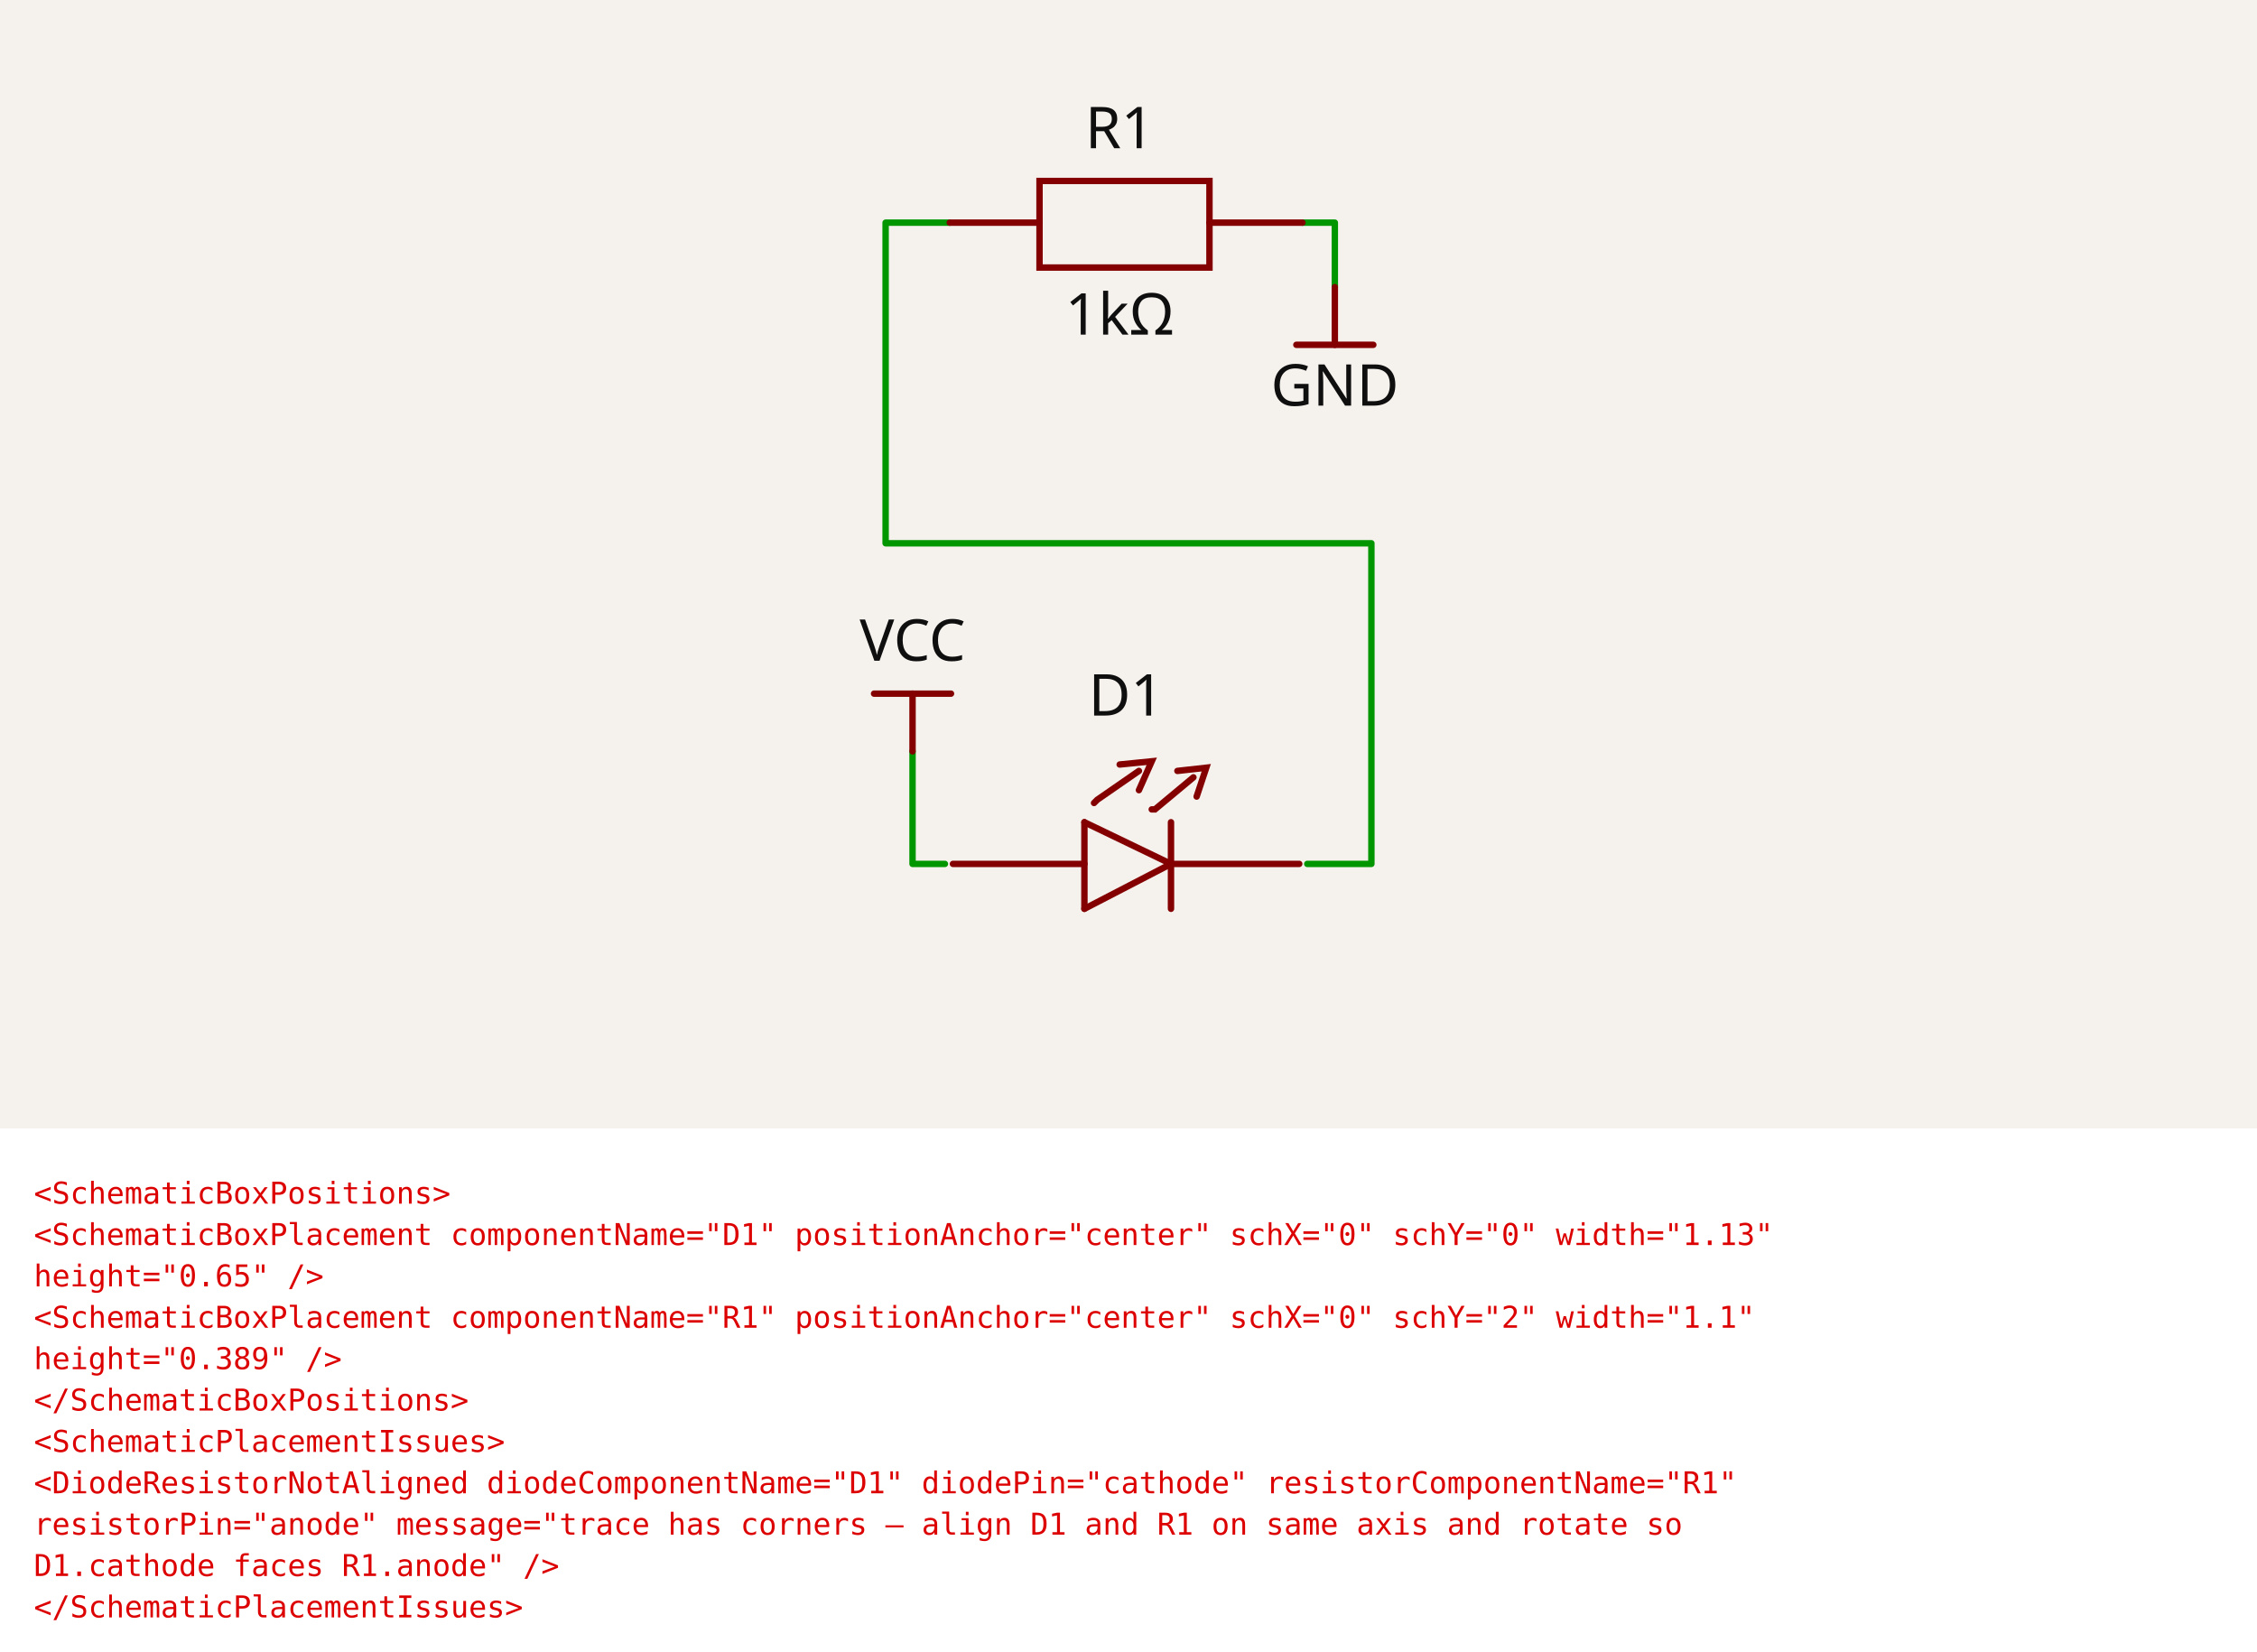
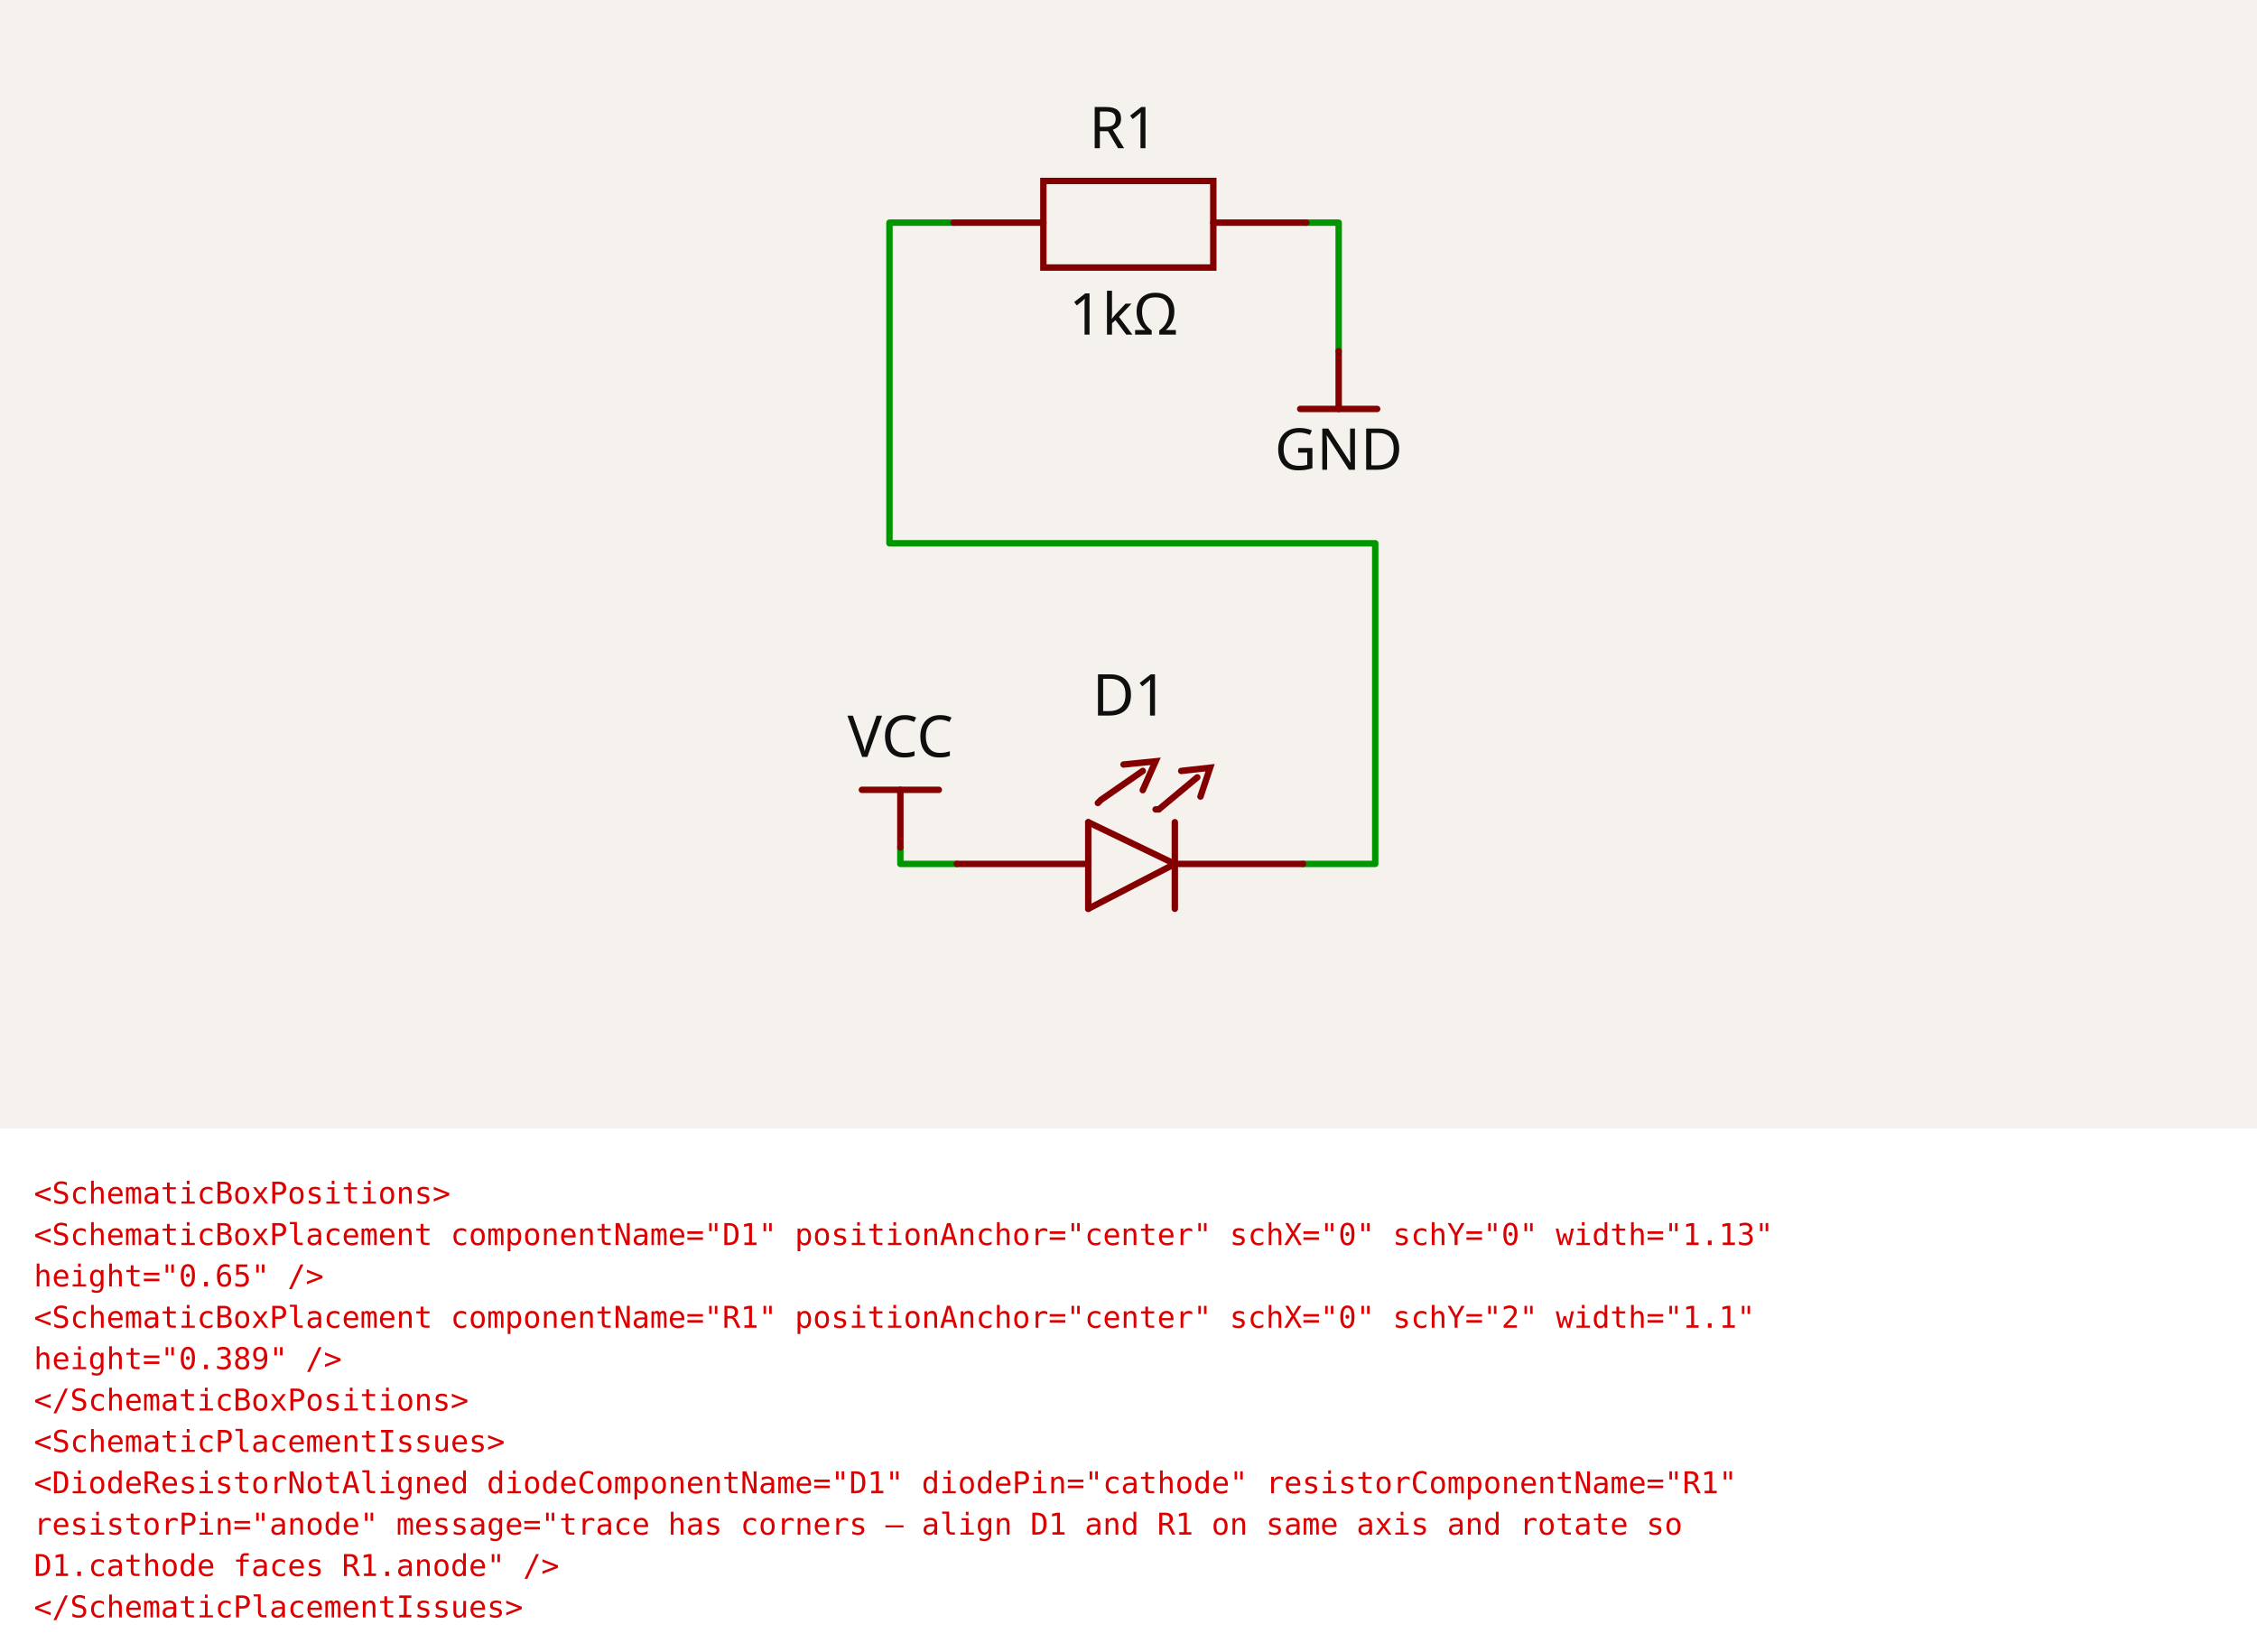
<svg xmlns="http://www.w3.org/2000/svg" width="1200" height="878" viewBox="0 0 1200 878" role="img" aria-label="schematic analysis fixture">
  <g transform="translate(0, 0)">
    <style>
              .boundary { fill: rgb(245, 241, 237); }
              .schematic-boundary { fill: none; stroke: #fff; }
              .component { fill: none; stroke: rgb(132, 0, 0); }
              .chip { fill: rgb(255, 255, 194); stroke: rgb(132, 0, 0); }
              .component-pin { fill: none; stroke: rgb(132, 0, 0); }
              /* Basic per-trace hover fallback */
              .trace:hover {
                filter: invert(1);
              }
              .trace:hover .trace-crossing-outline {
                opacity: 0;
              }
              .trace:hover .trace-junction {
                filter: invert(1);
              }
              /* Net-hover highlighting: when a trace or its overlays are hovered,
                 invert color for all traces (base + overlays) sharing the same
                 subcircuit connectivity key. Also hide crossing outline during hover. */
-               svg:has(:is(g.trace[data-subcircuit-connectivity-map-key="undefined"], g.trace-overlays[data-subcircuit-connectivity-map-key="undefined"]):hover) :is(g.trace[data-subcircuit-connectivity-map-key="undefined"], g.trace-overlays[data-subcircuit-connectivity-map-key="undefined"]) { filter: invert(1); }
- svg:has(:is(g.trace[data-subcircuit-connectivity-map-key="undefined"], g.trace-overlays[data-subcircuit-connectivity-map-key="undefined"]):hover) g.trace-overlays[data-subcircuit-connectivity-map-key="undefined"] .trace-crossing-outline { opacity: 0; }
+               svg:has(:is(g.trace[data-subcircuit-connectivity-map-key="unnamedsubcircuitsubcircuit_source_group_0_connectivity_net0"], g.trace-overlays[data-subcircuit-connectivity-map-key="unnamedsubcircuitsubcircuit_source_group_0_connectivity_net0"]):hover) :is(g.trace[data-subcircuit-connectivity-map-key="unnamedsubcircuitsubcircuit_source_group_0_connectivity_net0"], g.trace-overlays[data-subcircuit-connectivity-map-key="unnamedsubcircuitsubcircuit_source_group_0_connectivity_net0"]) { filter: invert(1); }
+ svg:has(:is(g.trace[data-subcircuit-connectivity-map-key="unnamedsubcircuitsubcircuit_source_group_0_connectivity_net0"], g.trace-overlays[data-subcircuit-connectivity-map-key="unnamedsubcircuitsubcircuit_source_group_0_connectivity_net0"]):hover) g.trace-overlays[data-subcircuit-connectivity-map-key="unnamedsubcircuitsubcircuit_source_group_0_connectivity_net0"] .trace-crossing-outline { opacity: 0; }
svg:has(:is(g.trace[data-subcircuit-connectivity-map-key="unnamedsubcircuitsubcircuit_source_group_0_connectivity_net1"], g.trace-overlays[data-subcircuit-connectivity-map-key="unnamedsubcircuitsubcircuit_source_group_0_connectivity_net1"]):hover) :is(g.trace[data-subcircuit-connectivity-map-key="unnamedsubcircuitsubcircuit_source_group_0_connectivity_net1"], g.trace-overlays[data-subcircuit-connectivity-map-key="unnamedsubcircuitsubcircuit_source_group_0_connectivity_net1"]) { filter: invert(1); }
svg:has(:is(g.trace[data-subcircuit-connectivity-map-key="unnamedsubcircuitsubcircuit_source_group_0_connectivity_net1"], g.trace-overlays[data-subcircuit-connectivity-map-key="unnamedsubcircuitsubcircuit_source_group_0_connectivity_net1"]):hover) g.trace-overlays[data-subcircuit-connectivity-map-key="unnamedsubcircuitsubcircuit_source_group_0_connectivity_net1"] .trace-crossing-outline { opacity: 0; }
svg:has(:is(g.trace[data-subcircuit-connectivity-map-key="unnamedsubcircuitsubcircuit_source_group_0_connectivity_net2"], g.trace-overlays[data-subcircuit-connectivity-map-key="unnamedsubcircuitsubcircuit_source_group_0_connectivity_net2"]):hover) :is(g.trace[data-subcircuit-connectivity-map-key="unnamedsubcircuitsubcircuit_source_group_0_connectivity_net2"], g.trace-overlays[data-subcircuit-connectivity-map-key="unnamedsubcircuitsubcircuit_source_group_0_connectivity_net2"]) { filter: invert(1); }
svg:has(:is(g.trace[data-subcircuit-connectivity-map-key="unnamedsubcircuitsubcircuit_source_group_0_connectivity_net2"], g.trace-overlays[data-subcircuit-connectivity-map-key="unnamedsubcircuitsubcircuit_source_group_0_connectivity_net2"]):hover) g.trace-overlays[data-subcircuit-connectivity-map-key="unnamedsubcircuitsubcircuit_source_group_0_connectivity_net2"] .trace-crossing-outline { opacity: 0; }
              .text { font-family: sans-serif; fill: rgb(0, 150, 0); }
              .pin-number { fill: rgb(169, 0, 0); }
              .port-label { fill: rgb(0, 100, 100); }
              .component-name { fill: rgb(0, 100, 100); }
+               
            </style>
    <rect class="boundary" x="0" y="0" width="1200" height="600" />
-     <g class="trace" data-layer="base" data-circuit-json-type="schematic_trace" data-schematic-trace-id="schematic_trace_0">
-       <path d="M 695.043 459.353 L 729.139 459.353 L 729.139 288.872 L 470.861 288.872 L 470.861 118.391 L 504.957 118.391" class="trace-invisible-hover-outline" stroke="rgb(0, 150, 0)" fill="none" stroke-width="27.277px" stroke-linecap="round" opacity="0" stroke-linejoin="round" />
-       <path d="M 695.043 459.353 L 729.139 459.353 L 729.139 288.872 L 470.861 288.872 L 470.861 118.391 L 504.957 118.391" stroke="rgb(0, 150, 0)" fill="none" stroke-width="3.41px" stroke-linecap="round" stroke-linejoin="round" />
+     <g class="trace sch-trace" data-layer="base" data-circuit-json-type="schematic_trace" data-schematic-trace-id="schematic_trace_0" data-subcircuit-connectivity-map-key="unnamedsubcircuitsubcircuit_source_group_0_connectivity_net0">
+       <path d="M 692.827 459.353 L 697.089 459.353 L 731.185 459.353 L 731.185 288.872 L 472.906 288.872 L 472.906 118.391 L 507.003 118.391" class="trace-invisible-hover-outline sch-trace-hitbox" stroke="rgb(0, 150, 0)" fill="none" stroke-width="27.277px" stroke-linecap="round" opacity="0" stroke-linejoin="round" />
+       <path class="sch-trace-path" d="M 692.827 459.353 L 697.089 459.353 L 731.185 459.353 L 731.185 288.872 L 472.906 288.872 L 472.906 118.391 L 507.003 118.391" stroke="rgb(0, 150, 0)" fill="none" stroke-width="3.41px" stroke-linecap="round" stroke-linejoin="round" />
    </g>
-     <g class="trace" data-layer="base" data-circuit-json-type="schematic_trace" data-schematic-trace-id="schematic_trace_1" data-subcircuit-connectivity-map-key="unnamedsubcircuitsubcircuit_source_group_0_connectivity_net1">
-       <path d="M 502.4 459.353 L 485.181 459.353 L 485.181 399.514" class="trace-invisible-hover-outline" stroke="rgb(0, 150, 0)" fill="none" stroke-width="27.277px" stroke-linecap="round" opacity="0" stroke-linejoin="round" />
-       <path d="M 502.4 459.353 L 485.181 459.353 L 485.181 399.514" stroke="rgb(0, 150, 0)" fill="none" stroke-width="3.41px" stroke-linecap="round" stroke-linejoin="round" />
+     <g class="trace sch-trace" data-layer="base" data-circuit-json-type="schematic_trace" data-schematic-trace-id="schematic_trace_1" data-subcircuit-connectivity-map-key="unnamedsubcircuitsubcircuit_source_group_0_connectivity_net1">
+       <path d="M 508.707 459.353 L 504.445 459.353 L 478.703 459.353 L 478.703 450.659" class="trace-invisible-hover-outline sch-trace-hitbox" stroke="rgb(0, 150, 0)" fill="none" stroke-width="27.277px" stroke-linecap="round" opacity="0" stroke-linejoin="round" />
+       <path class="sch-trace-path" d="M 508.707 459.353 L 504.445 459.353 L 478.703 459.353 L 478.703 450.659" stroke="rgb(0, 150, 0)" fill="none" stroke-width="3.41px" stroke-linecap="round" stroke-linejoin="round" />
    </g>
-     <g class="trace" data-layer="base" data-circuit-json-type="schematic_trace" data-schematic-trace-id="schematic_trace_2" data-subcircuit-connectivity-map-key="unnamedsubcircuitsubcircuit_source_group_0_connectivity_net2">
-       <path d="M 692.486 118.391 L 709.704 118.391 L 709.704 152.658" class="trace-invisible-hover-outline" stroke="rgb(0, 150, 0)" fill="none" stroke-width="27.277px" stroke-linecap="round" opacity="0" stroke-linejoin="round" />
-       <path d="M 692.486 118.391 L 709.704 118.391 L 709.704 152.658" stroke="rgb(0, 150, 0)" fill="none" stroke-width="3.41px" stroke-linecap="round" stroke-linejoin="round" />
+     <g class="trace sch-trace" data-layer="base" data-circuit-json-type="schematic_trace" data-schematic-trace-id="schematic_trace_2" data-subcircuit-connectivity-map-key="unnamedsubcircuitsubcircuit_source_group_0_connectivity_net2">
+       <path d="M 694.532 118.391 L 711.75 118.391 L 711.75 186.754" class="trace-invisible-hover-outline sch-trace-hitbox" stroke="rgb(0, 150, 0)" fill="none" stroke-width="27.277px" stroke-linecap="round" opacity="0" stroke-linejoin="round" />
+       <path class="sch-trace-path" d="M 694.532 118.391 L 711.75 118.391 L 711.75 186.754" stroke="rgb(0, 150, 0)" fill="none" stroke-width="3.41px" stroke-linecap="round" stroke-linejoin="round" />
    </g>
-     <g class="trace-overlays" data-layer="overlay" data-circuit-json-type="schematic_trace" data-schematic-trace-id="schematic_trace_0" />
-     <g class="trace-overlays" data-layer="overlay" data-circuit-json-type="schematic_trace" data-schematic-trace-id="schematic_trace_1" data-subcircuit-connectivity-map-key="unnamedsubcircuitsubcircuit_source_group_0_connectivity_net1" />
-     <g class="trace-overlays" data-layer="overlay" data-circuit-json-type="schematic_trace" data-schematic-trace-id="schematic_trace_2" data-subcircuit-connectivity-map-key="unnamedsubcircuitsubcircuit_source_group_0_connectivity_net2" />
-     <g data-circuit-json-type="schematic_component" data-schematic-component-id="schematic_component_0">
-       <rect class="component-overlay" x="506.662" y="404.799" width="184.119" height="78.421" fill="transparent" />
-       <path d="M 622.589 459.353 L 576.559 483.221" stroke="rgb(132, 0, 0)" fill="none" stroke-width="3.41px" stroke-linecap="round" />
-       <path d="M 620.884 459.353 L 690.781 459.353" stroke="rgb(132, 0, 0)" fill="none" stroke-width="3.41px" stroke-linecap="round" />
-       <path d="M 576.559 437.191 L 622.589 459.353" stroke="rgb(132, 0, 0)" fill="none" stroke-width="3.41px" stroke-linecap="round" />
-       <path d="M 576.559 483.221 L 576.559 437.191" stroke="rgb(132, 0, 0)" fill="none" stroke-width="3.41px" stroke-linecap="round" />
-       <path d="M 622.589 437.191 L 622.589 483.221" stroke="rgb(132, 0, 0)" fill="none" stroke-width="3.41px" stroke-linecap="round" />
-       <path d="M 576.559 459.353 L 506.662 459.353" stroke="rgb(132, 0, 0)" fill="none" stroke-width="3.41px" stroke-linecap="round" />
-       <path d="M 625.998 409.914 L 641.342 408.209 L 636.227 423.552" stroke="rgb(132, 0, 0)" fill="none" stroke-width="3.41px" stroke-linecap="round" />
-       <path d="M 612.36 430.371 L 614.065 430.371 L 634.522 413.323 L 634.522 413.323" stroke="rgb(132, 0, 0)" fill="none" stroke-width="3.41px" stroke-linecap="round" />
-       <path d="M 595.312 406.504 L 612.36 404.799 L 605.541 420.143" stroke="rgb(132, 0, 0)" fill="none" stroke-width="3.41px" stroke-linecap="round" />
-       <path d="M 581.673 426.962 L 583.378 425.257 L 605.541 409.914 L 605.541 409.914" stroke="rgb(132, 0, 0)" fill="none" stroke-width="3.41px" stroke-linecap="round" />
-       <text x="598.721" y="495.154" fill="rgb(15, 15, 15)" font-family="sans-serif" text-anchor="middle" dominant-baseline="hanging" font-size="30.687px" />
-       <text x="598.721" y="389.456" stroke="rgb(245, 241, 237)" stroke-width="3.41px" paint-order="stroke" fill="rgb(15, 15, 15)" font-family="sans-serif" text-anchor="middle" dominant-baseline="ideographic" font-size="30.687px">D1</text>
+     <g class="trace-overlays sch-trace-overlays" data-layer="overlay" data-circuit-json-type="schematic_trace" data-schematic-trace-id="schematic_trace_0" data-subcircuit-connectivity-map-key="unnamedsubcircuitsubcircuit_source_group_0_connectivity_net0" />
+     <g class="trace-overlays sch-trace-overlays" data-layer="overlay" data-circuit-json-type="schematic_trace" data-schematic-trace-id="schematic_trace_1" data-subcircuit-connectivity-map-key="unnamedsubcircuitsubcircuit_source_group_0_connectivity_net1" />
+     <g class="trace-overlays sch-trace-overlays" data-layer="overlay" data-circuit-json-type="schematic_trace" data-schematic-trace-id="schematic_trace_2" data-subcircuit-connectivity-map-key="unnamedsubcircuitsubcircuit_source_group_0_connectivity_net2" />
+     <g class="sch-component" data-circuit-json-type="schematic_component" data-schematic-component-id="schematic_component_0">
+       <rect class="component-overlay sch-component-overlay" x="508.707" y="404.799" width="184.119" height="78.421" fill="transparent" />
+       <path class="sch-component-symbol-path" d="M 624.634 459.353 L 578.605 483.221" stroke="rgb(132, 0, 0)" fill="none" stroke-width="3.41px" stroke-linecap="round" />
+       <path class="sch-component-symbol-path" d="M 622.93 459.353 L 692.827 459.353" stroke="rgb(132, 0, 0)" fill="none" stroke-width="3.41px" stroke-linecap="round" />
+       <path class="sch-component-symbol-path" d="M 578.605 437.191 L 624.634 459.353" stroke="rgb(132, 0, 0)" fill="none" stroke-width="3.41px" stroke-linecap="round" />
+       <path class="sch-component-symbol-path" d="M 578.605 483.221 L 578.605 437.191" stroke="rgb(132, 0, 0)" fill="none" stroke-width="3.41px" stroke-linecap="round" />
+       <path class="sch-component-symbol-path" d="M 624.634 437.191 L 624.634 483.221" stroke="rgb(132, 0, 0)" fill="none" stroke-width="3.41px" stroke-linecap="round" />
+       <path class="sch-component-symbol-path" d="M 578.605 459.353 L 508.707 459.353" stroke="rgb(132, 0, 0)" fill="none" stroke-width="3.41px" stroke-linecap="round" />
+       <path class="sch-component-symbol-path" d="M 628.044 409.914 L 643.387 408.209 L 638.273 423.552" stroke="rgb(132, 0, 0)" fill="none" stroke-width="3.41px" stroke-linecap="round" />
+       <path class="sch-component-symbol-path" d="M 614.406 430.371 L 616.11 430.371 L 636.568 413.323 L 636.568 413.323" stroke="rgb(132, 0, 0)" fill="none" stroke-width="3.41px" stroke-linecap="round" />
+       <path class="sch-component-symbol-path" d="M 597.358 406.504 L 614.406 404.799 L 607.586 420.143" stroke="rgb(132, 0, 0)" fill="none" stroke-width="3.41px" stroke-linecap="round" />
+       <path class="sch-component-symbol-path" d="M 583.719 426.962 L 585.424 425.257 L 607.586 409.914 L 607.586 409.914" stroke="rgb(132, 0, 0)" fill="none" stroke-width="3.41px" stroke-linecap="round" />
+       <text class="sch-component-text" x="600.767" y="495.154" fill="rgb(15, 15, 15)" font-family="sans-serif" text-anchor="middle" dominant-baseline="hanging" font-size="30.687px" />
+       <text class="sch-component-name sch-component-text" x="600.767" y="389.456" stroke="rgb(245, 241, 237)" stroke-width="3.41px" paint-order="stroke" fill="rgb(15, 15, 15)" font-family="sans-serif" text-anchor="middle" dominant-baseline="ideographic" font-size="30.687px">D1</text>
    </g>
-     <g data-circuit-json-type="schematic_component" data-schematic-component-id="schematic_component_1">
-       <rect class="component-overlay" x="504.957" y="96.229" width="187.529" height="46.03" fill="transparent" />
-       <path d="M 504.957 118.391 L 552.692 118.391" stroke="rgb(132, 0, 0)" fill="none" stroke-width="3.41px" stroke-linecap="round" />
-       <path d="M 643.046 118.391 L 692.486 118.391" stroke="rgb(132, 0, 0)" fill="none" stroke-width="3.41px" stroke-linecap="round" />
-       <path d="M 598.721 96.229 L 643.046 96.229 L 643.046 142.259 L 552.692 142.259 L 552.692 96.229 L 598.721 96.229" stroke="rgb(132, 0, 0)" fill="none" stroke-width="3.41px" stroke-linecap="round" />
-       <text x="595.312" y="87.798" stroke="rgb(245, 241, 237)" stroke-width="3.41px" paint-order="stroke" fill="rgb(15, 15, 15)" font-family="sans-serif" text-anchor="middle" dominant-baseline="ideographic" font-size="30.687px">R1</text>
-       <text x="595.312" y="154.1" fill="rgb(15, 15, 15)" font-family="sans-serif" text-anchor="middle" dominant-baseline="hanging" font-size="30.687px">1kΩ</text>
+     <g class="sch-component" data-circuit-json-type="schematic_component" data-schematic-component-id="schematic_component_1">
+       <rect class="component-overlay sch-component-overlay" x="507.003" y="96.229" width="187.529" height="46.03" fill="transparent" />
+       <path class="sch-component-symbol-path" d="M 507.003 118.391 L 554.737 118.391" stroke="rgb(132, 0, 0)" fill="none" stroke-width="3.41px" stroke-linecap="round" />
+       <path class="sch-component-symbol-path" d="M 645.092 118.391 L 694.532 118.391" stroke="rgb(132, 0, 0)" fill="none" stroke-width="3.41px" stroke-linecap="round" />
+       <path class="sch-component-symbol-path" d="M 600.767 96.229 L 645.092 96.229 L 645.092 142.259 L 554.737 142.259 L 554.737 96.229 L 600.767 96.229" stroke="rgb(132, 0, 0)" fill="none" stroke-width="3.41px" stroke-linecap="round" />
+       <text class="sch-component-name sch-component-text" x="597.358" y="87.798" stroke="rgb(245, 241, 237)" stroke-width="3.41px" paint-order="stroke" fill="rgb(15, 15, 15)" font-family="sans-serif" text-anchor="middle" dominant-baseline="ideographic" font-size="30.687px">R1</text>
+       <text class="sch-component-text" x="597.358" y="154.1" fill="rgb(15, 15, 15)" font-family="sans-serif" text-anchor="middle" dominant-baseline="hanging" font-size="30.687px">1kΩ</text>
    </g>
-     <g class="schematic-port-hover" data-schematic-port-id="source_port_0">
-       <circle cx="506.662" cy="459.353" r="6.819" fill="red" opacity="0" />
+     <g class="schematic-port-hover sch-port-hover" data-schematic-port-id="source_port_0">
+       <circle cx="508.707" cy="459.353" r="6.819" fill="red" opacity="0" />
    </g>
-     <g class="schematic-port-hover" data-schematic-port-id="source_port_1">
-       <circle cx="690.781" cy="459.353" r="6.819" fill="red" opacity="0" />
+     <g class="schematic-port-hover sch-port-hover" data-schematic-port-id="source_port_1">
+       <circle cx="692.827" cy="459.353" r="6.819" fill="red" opacity="0" />
    </g>
-     <g class="schematic-port-hover" data-schematic-port-id="source_port_2">
-       <circle cx="504.957" cy="118.391" r="6.819" fill="red" opacity="0" />
+     <g class="schematic-port-hover sch-port-hover" data-schematic-port-id="source_port_2">
+       <circle cx="507.003" cy="118.391" r="6.819" fill="red" opacity="0" />
    </g>
-     <g class="schematic-port-hover" data-schematic-port-id="source_port_3">
-       <circle cx="692.486" cy="118.391" r="6.819" fill="red" opacity="0" />
+     <g class="schematic-port-hover sch-port-hover" data-schematic-port-id="source_port_3">
+       <circle cx="694.532" cy="118.391" r="6.819" fill="red" opacity="0" />
    </g>
-     <rect class="component-overlay" x="464.723" y="368.828" width="40.915" height="30.687" fill="transparent" />
-     <path d="M 505.639 368.828 L 464.723 368.828" stroke="rgb(132, 0, 0)" fill="none" stroke-width="3.41px" stroke-linecap="round" />
-     <path d="M 485.181 368.828 L 485.181 399.514" stroke="rgb(132, 0, 0)" fill="none" stroke-width="3.41px" stroke-linecap="round" />
-     <text x="485.181" y="360.304" fill="rgb(15, 15, 15)" font-family="sans-serif" text-anchor="middle" dominant-baseline="ideographic" font-size="30.687px">VCC</text>
-     <rect class="component-overlay" x="689.247" y="152.658" width="40.915" height="30.687" fill="transparent" />
-     <path d="M 689.247 183.345 L 730.162 183.345" stroke="rgb(132, 0, 0)" fill="none" stroke-width="3.41px" stroke-linecap="round" />
-     <path d="M 709.704 183.345 L 709.704 152.658" stroke="rgb(132, 0, 0)" fill="none" stroke-width="3.41px" stroke-linecap="round" />
-     <text x="709.704" y="191.869" fill="rgb(15, 15, 15)" font-family="sans-serif" text-anchor="middle" dominant-baseline="hanging" font-size="30.687px">GND</text>
+     <rect class="component-overlay sch-component-overlay sch-net-label-overlay" x="458.245" y="419.972" width="40.915" height="30.687" fill="transparent" />
+     <path class="sch-net-label-symbol-path" d="M 499.161 419.972 L 458.245 419.972" stroke="rgb(132, 0, 0)" fill="none" stroke-width="3.41px" stroke-linecap="round" />
+     <path class="sch-net-label-symbol-path" d="M 478.703 419.972 L 478.703 450.659" stroke="rgb(132, 0, 0)" fill="none" stroke-width="3.41px" stroke-linecap="round" />
+     <text class="sch-net-label-symbol-text" x="478.703" y="411.448" fill="rgb(15, 15, 15)" font-family="sans-serif" text-anchor="middle" dominant-baseline="ideographic" font-size="30.687px">VCC</text>
+     <rect class="component-overlay sch-component-overlay sch-net-label-overlay" x="691.293" y="186.754" width="40.915" height="30.687" fill="transparent" />
+     <path class="sch-net-label-symbol-path" d="M 691.293 217.441 L 732.208 217.441" stroke="rgb(132, 0, 0)" fill="none" stroke-width="3.41px" stroke-linecap="round" />
+     <path class="sch-net-label-symbol-path" d="M 711.75 217.441 L 711.75 186.754" stroke="rgb(132, 0, 0)" fill="none" stroke-width="3.41px" stroke-linecap="round" />
+     <text class="sch-net-label-symbol-text" x="711.75" y="225.965" fill="rgb(15, 15, 15)" font-family="sans-serif" text-anchor="middle" dominant-baseline="hanging" font-size="30.687px">GND</text>
  </g>
  <g transform="translate(0, 600) scale(1, 1) translate(0, 0)">
    <rect width="100%" height="100%" fill="#fff" />
    <text x="18" y="40" fill="#d00" font-family="Menlo, Consolas, monospace" font-size="16">
      <tspan x="18" dy="0">&lt;SchematicBoxPositions&gt;</tspan>
      <tspan x="18" dy="22">&lt;SchematicBoxPlacement componentName="D1" positionAnchor="center" schX="0" schY="0" width="1.13"</tspan>
      <tspan x="18" dy="22">  height="0.65" /&gt;</tspan>
      <tspan x="18" dy="22">&lt;SchematicBoxPlacement componentName="R1" positionAnchor="center" schX="0" schY="2" width="1.1"</tspan>
      <tspan x="18" dy="22">  height="0.389" /&gt;</tspan>
      <tspan x="18" dy="22">&lt;/SchematicBoxPositions&gt;</tspan>
      <tspan x="18" dy="22">&lt;SchematicPlacementIssues&gt;</tspan>
      <tspan x="18" dy="22">&lt;DiodeResistorNotAligned diodeComponentName="D1" diodePin="cathode" resistorComponentName="R1"</tspan>
      <tspan x="18" dy="22">  resistorPin="anode" message="trace has corners — align D1 and R1 on same axis and rotate so</tspan>
      <tspan x="18" dy="22">  D1.cathode faces R1.anode" /&gt;</tspan>
      <tspan x="18" dy="22">&lt;/SchematicPlacementIssues&gt;</tspan>
    </text>
  </g>
</svg>
